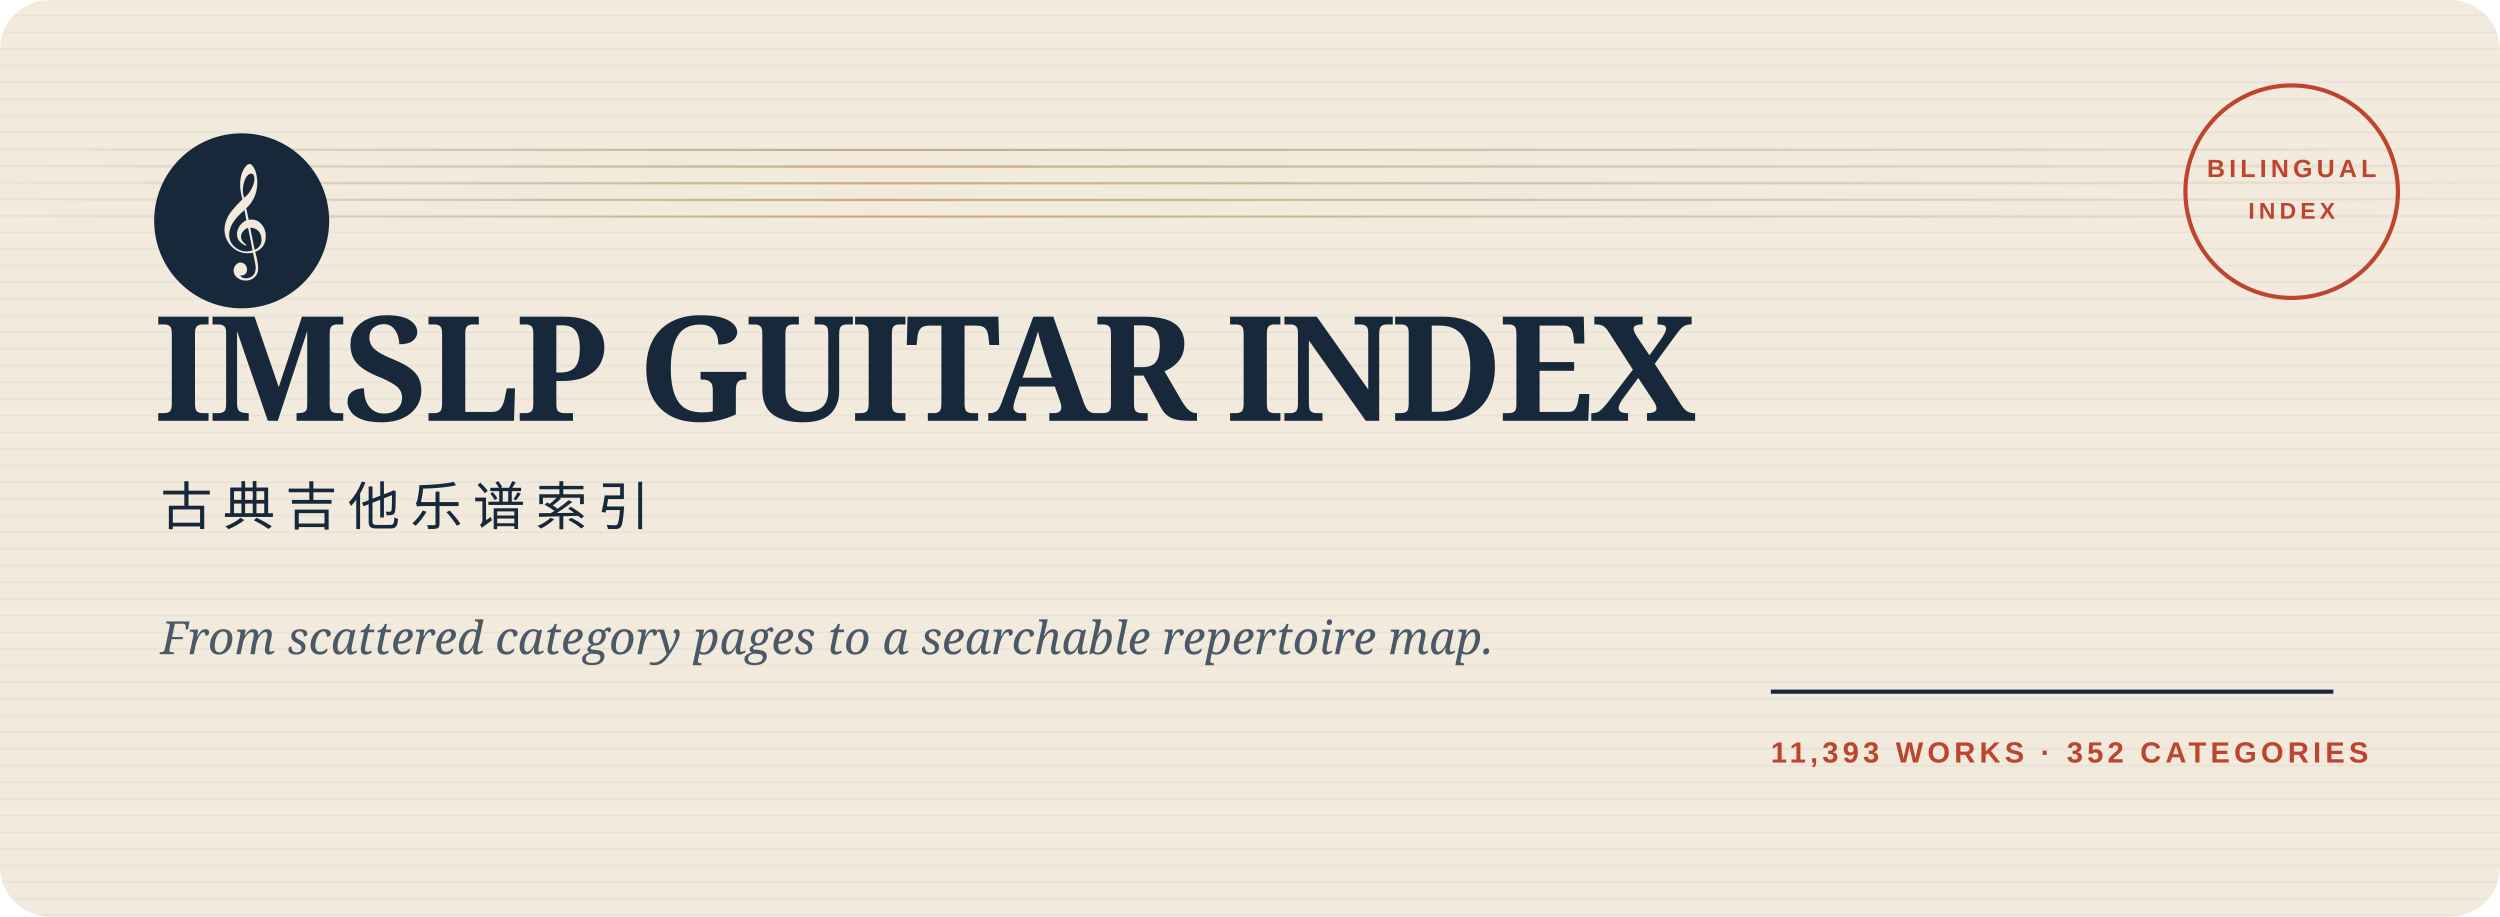
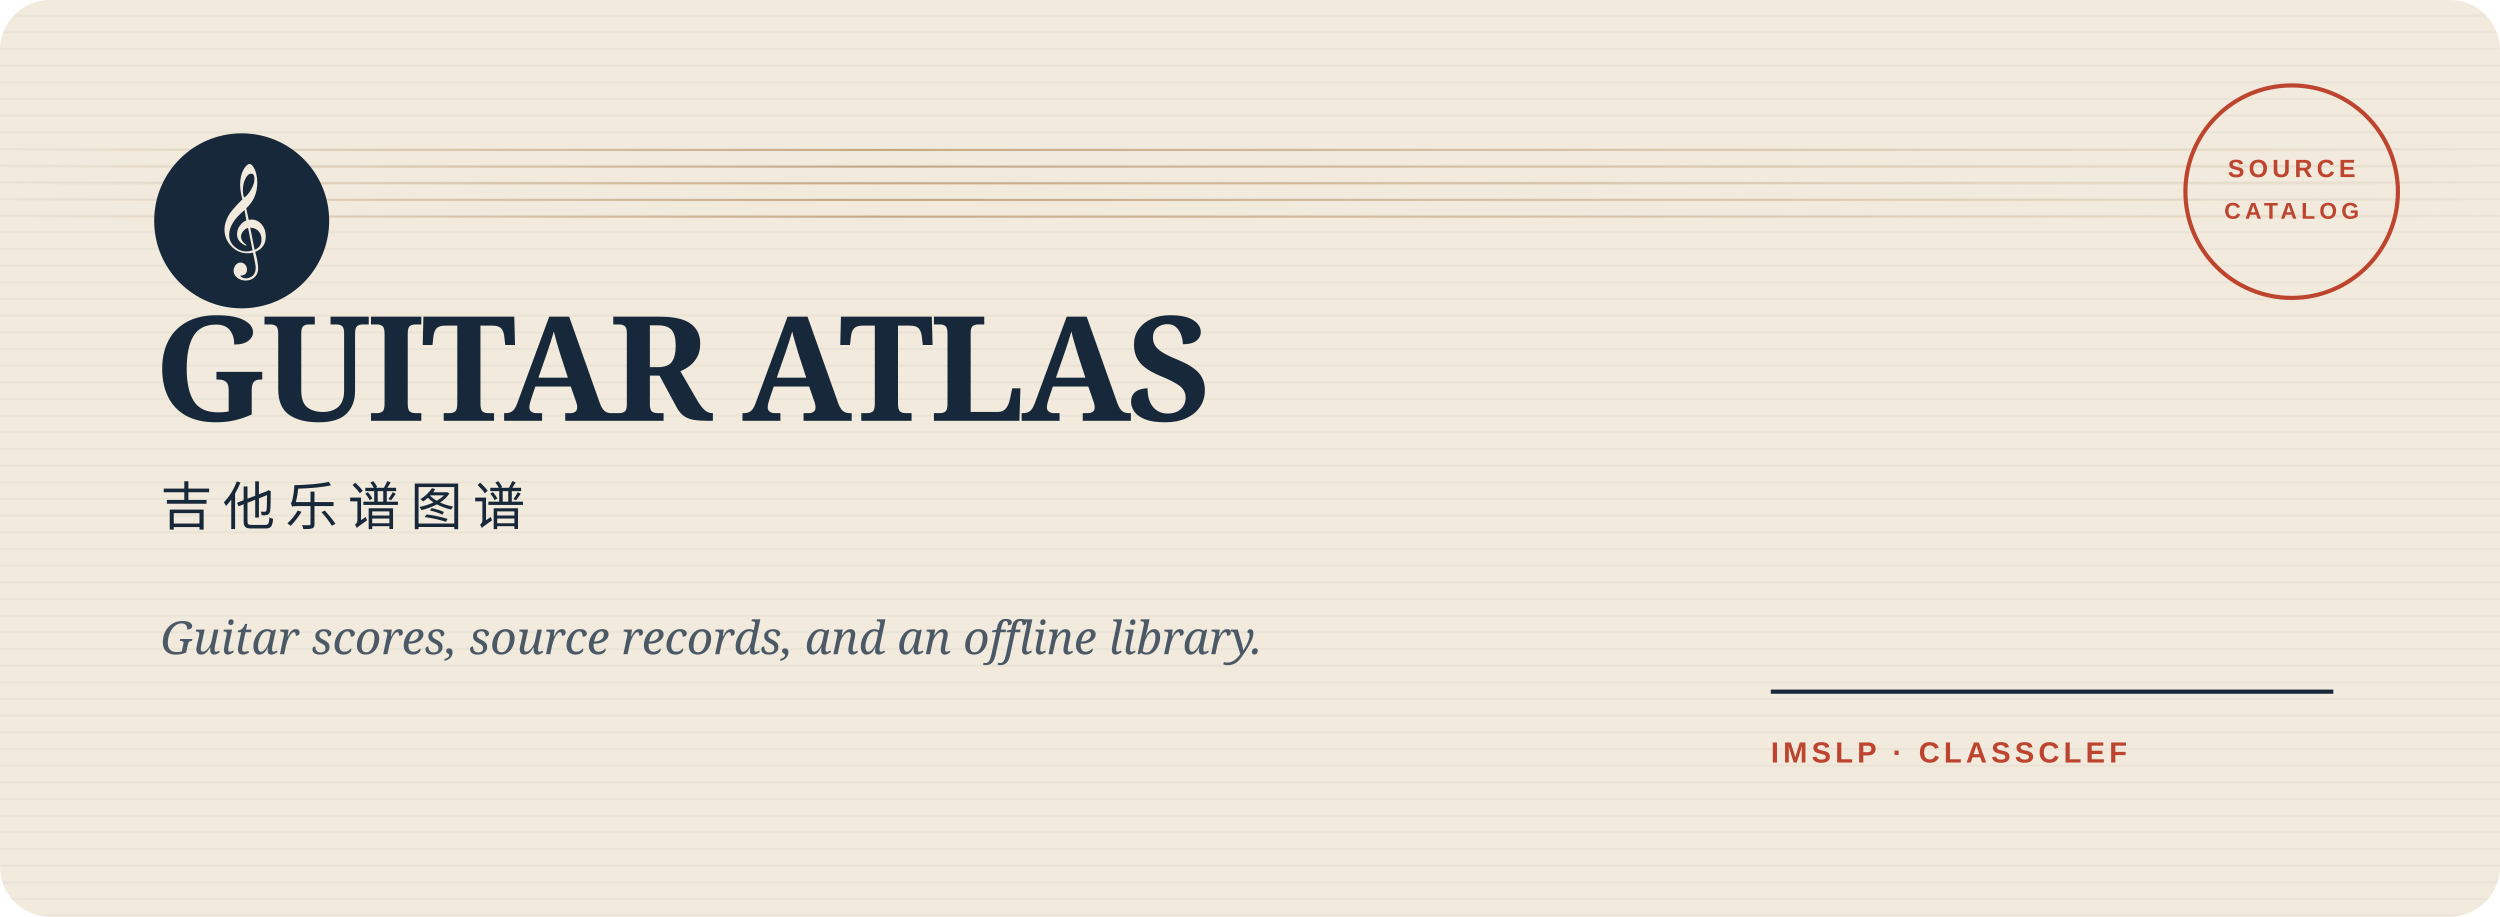
<svg xmlns="http://www.w3.org/2000/svg" width="1200" height="440" viewBox="0 0 1200 440" role="img" aria-labelledby="title desc">
  <defs>
    <pattern id="grain" width="8" height="8" patternUnits="userSpaceOnUse">
      <path d="M0 7.5h8" stroke="#17283b" stroke-opacity=".035" />
    </pattern>
    <linearGradient id="fade" x1="0" x2="1">
      <stop offset="0" stop-color="#a67542" stop-opacity="0" />
      <stop offset=".35" stop-color="#a67542" stop-opacity=".55" />
      <stop offset="1" stop-color="#a67542" stop-opacity="0" />
    </linearGradient>
  </defs>
  <rect width="1200" height="440" rx="24" fill="#f2eadc" />
  <rect width="1200" height="440" rx="24" fill="url(#grain)" />
  <path d="M0 72h1200M0 80h1200M0 88h1200M0 96h1200M0 104h1200" stroke="url(#fade)" />
  <g transform="translate(74 64)">
    <circle cx="42" cy="42" r="42" fill="#17283b" />
    <text x="42" y="57" text-anchor="middle" fill="#f2eadc" font-family="Georgia,serif" font-size="47">𝄞</text>
  </g>
  <g fill="#17283b">
-     <text x="74" y="202" font-family="Georgia,serif" font-weight="700" font-size="70" letter-spacing="-2">IMSLP GUITAR INDEX</text>
-     <text x="77" y="252" font-family="PingFang SC,Noto Serif SC,serif" font-size="25" letter-spacing="5">古典吉他乐谱索引</text>
-     <text x="77" y="314" font-family="Georgia,serif" font-style="italic" font-size="22" fill="#4b5967">From scattered category pages to a searchable repertoire map.</text>
+     <text x="74" y="202" font-family="Georgia,serif" font-weight="700" font-size="70" letter-spacing="-2">GUITAR ATLAS</text>
+     <text x="77" y="252" font-family="PingFang SC,Noto Serif SC,serif" font-size="25" letter-spacing="5">吉他乐谱图谱</text>
+     <text x="77" y="314" font-family="Georgia,serif" font-style="italic" font-size="22" fill="#4b5967">Guitar scores, source records, and an offline library.</text>
  </g>
  <g transform="translate(850 332)">
    <path d="M0 0h270" stroke="#17283b" stroke-width="2" />
-     <text y="34" fill="#bd452f" font-family="Avenir,Arial,sans-serif" font-size="14" font-weight="700" letter-spacing="2">11,393 WORKS  ·  352 CATEGORIES</text>
+     <text y="34" fill="#bd452f" font-family="Avenir,Arial,sans-serif" font-size="14" font-weight="700" letter-spacing="2">IMSLP  ·  CLASSCLEF</text>
  </g>
  <circle cx="1100" cy="92" r="51" fill="none" stroke="#bd452f" stroke-width="2" />
-   <text x="1100" y="85" text-anchor="middle" fill="#bd452f" font-family="Avenir,Arial,sans-serif" font-size="12" font-weight="700" letter-spacing="2">BILINGUAL</text>
-   <text x="1100" y="105" text-anchor="middle" fill="#bd452f" font-family="Avenir,Arial,sans-serif" font-size="11" font-weight="700" letter-spacing="2">INDEX</text>
+   <text x="1100" y="85" text-anchor="middle" fill="#bd452f" font-family="Avenir,Arial,sans-serif" font-size="12" font-weight="700" letter-spacing="2">SOURCE</text>
+   <text x="1100" y="105" text-anchor="middle" fill="#bd452f" font-family="Avenir,Arial,sans-serif" font-size="11" font-weight="700" letter-spacing="2">CATALOG</text>
</svg>
